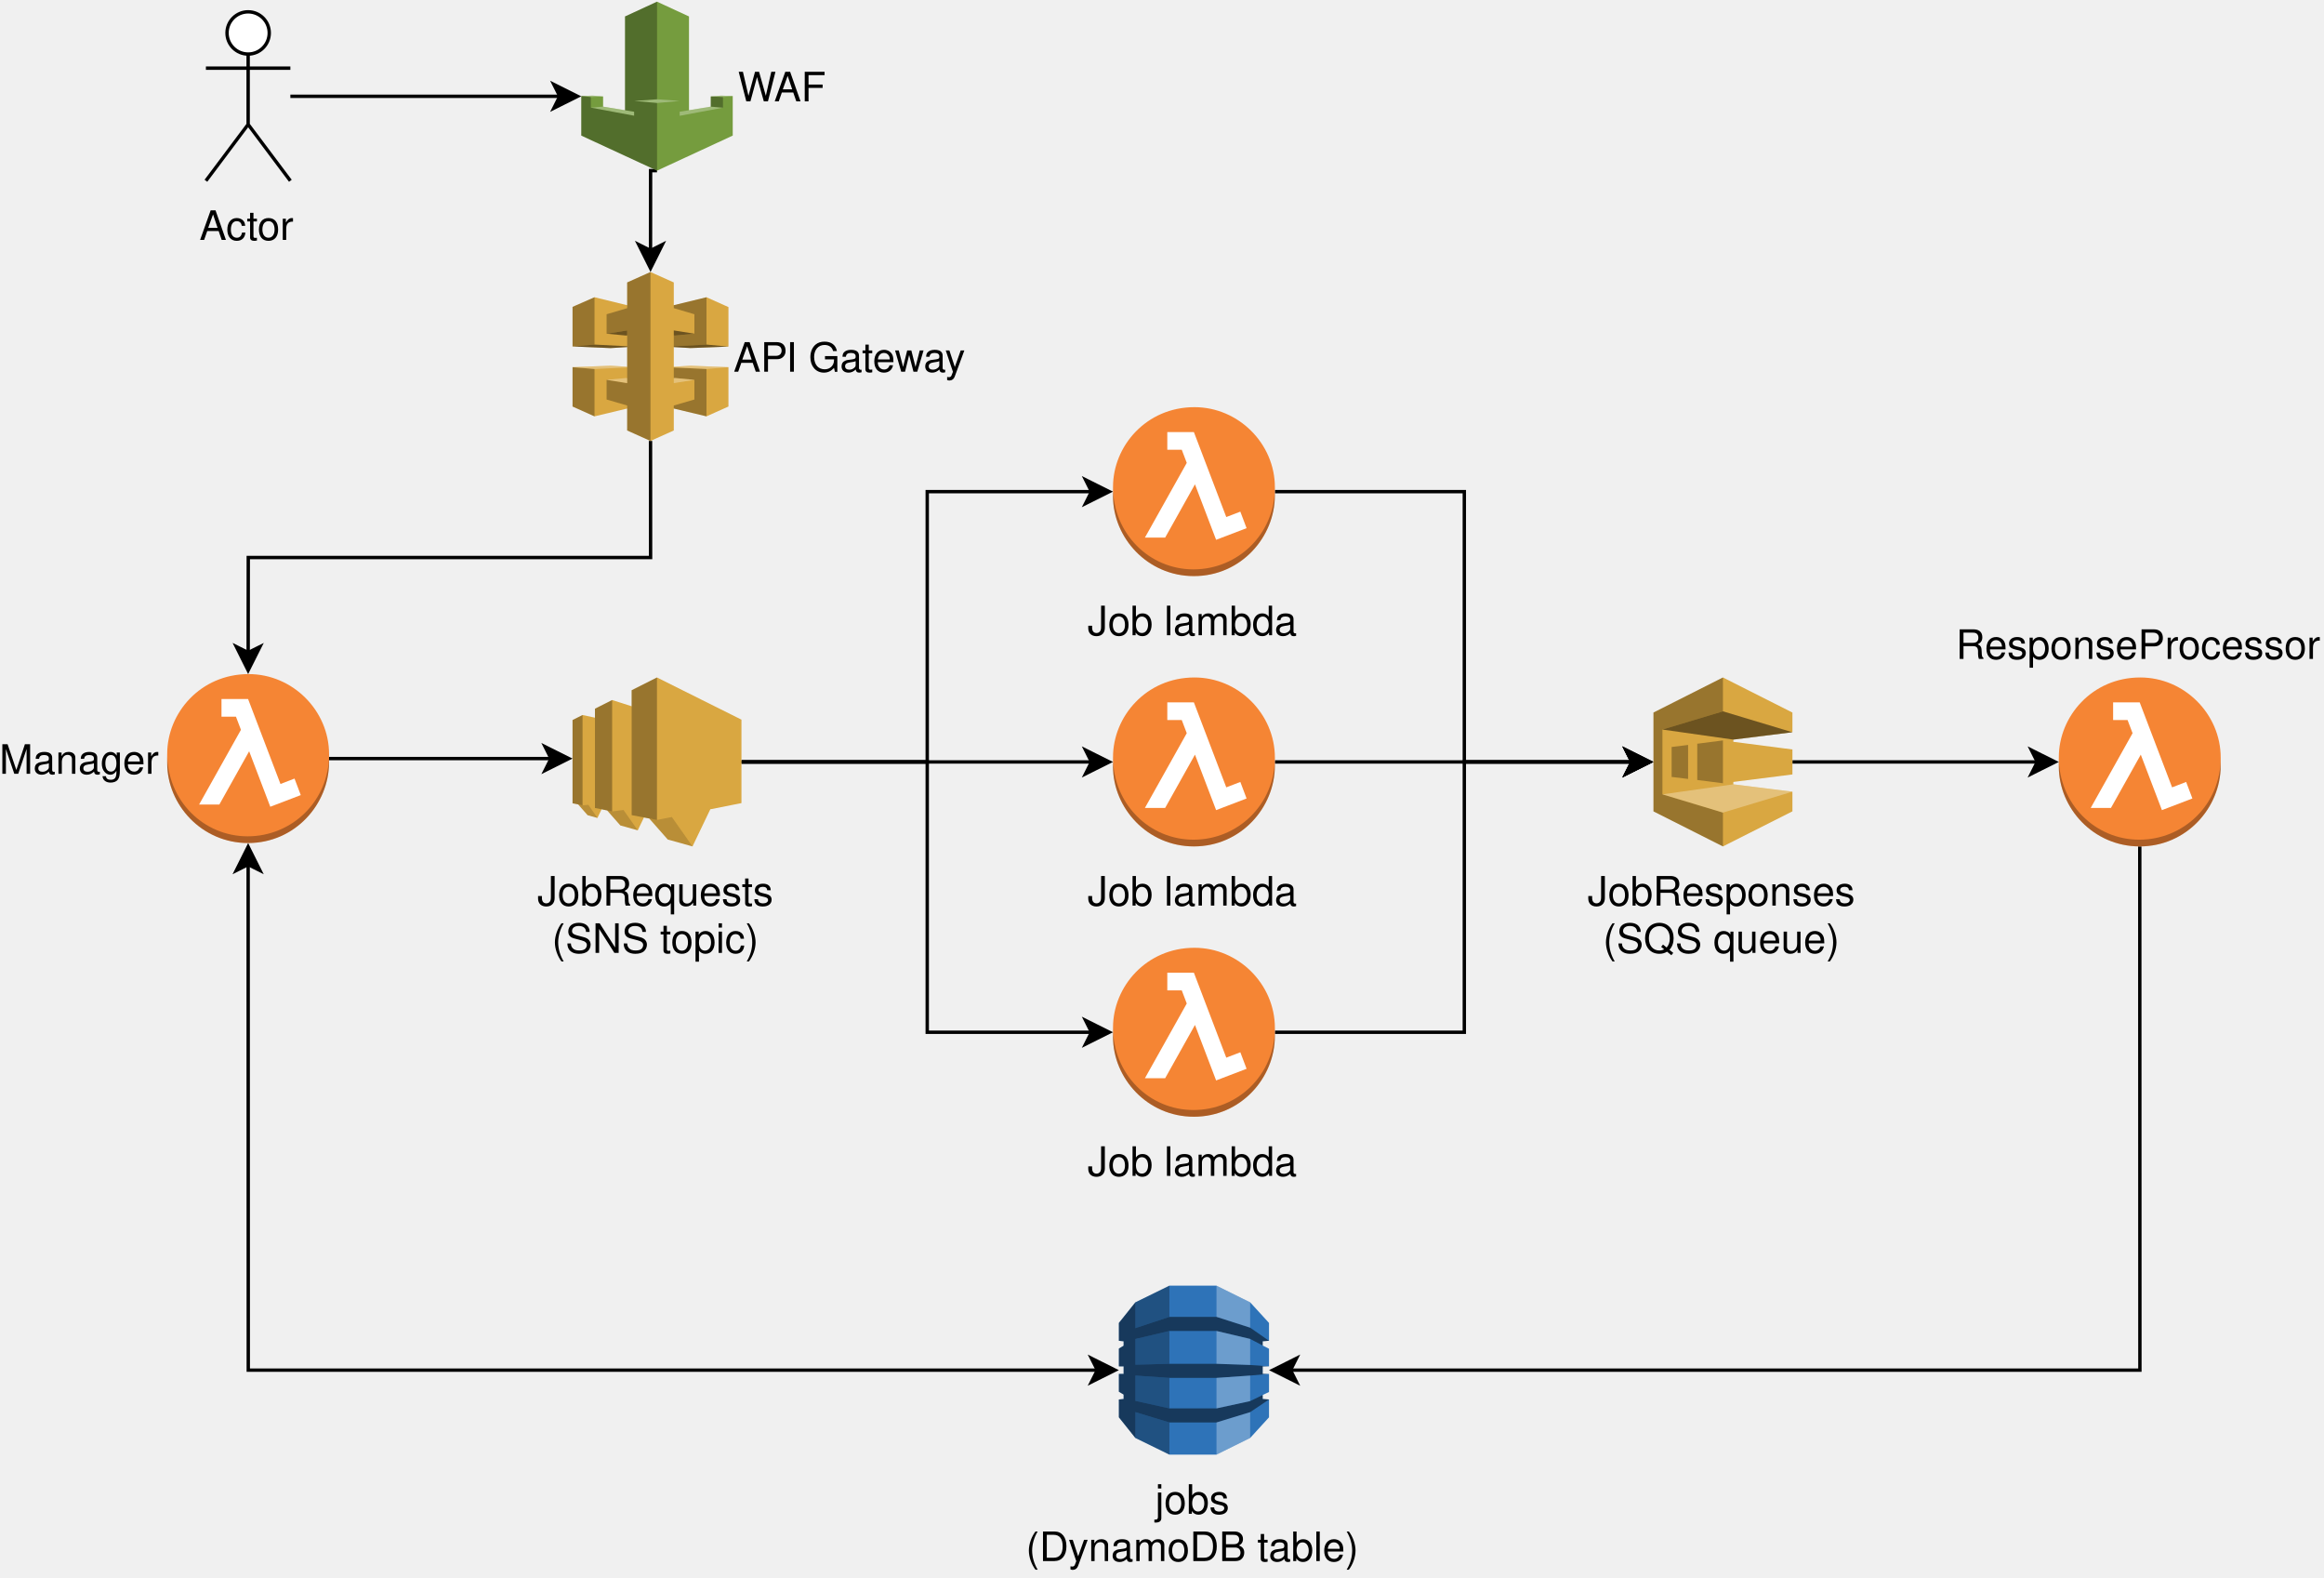
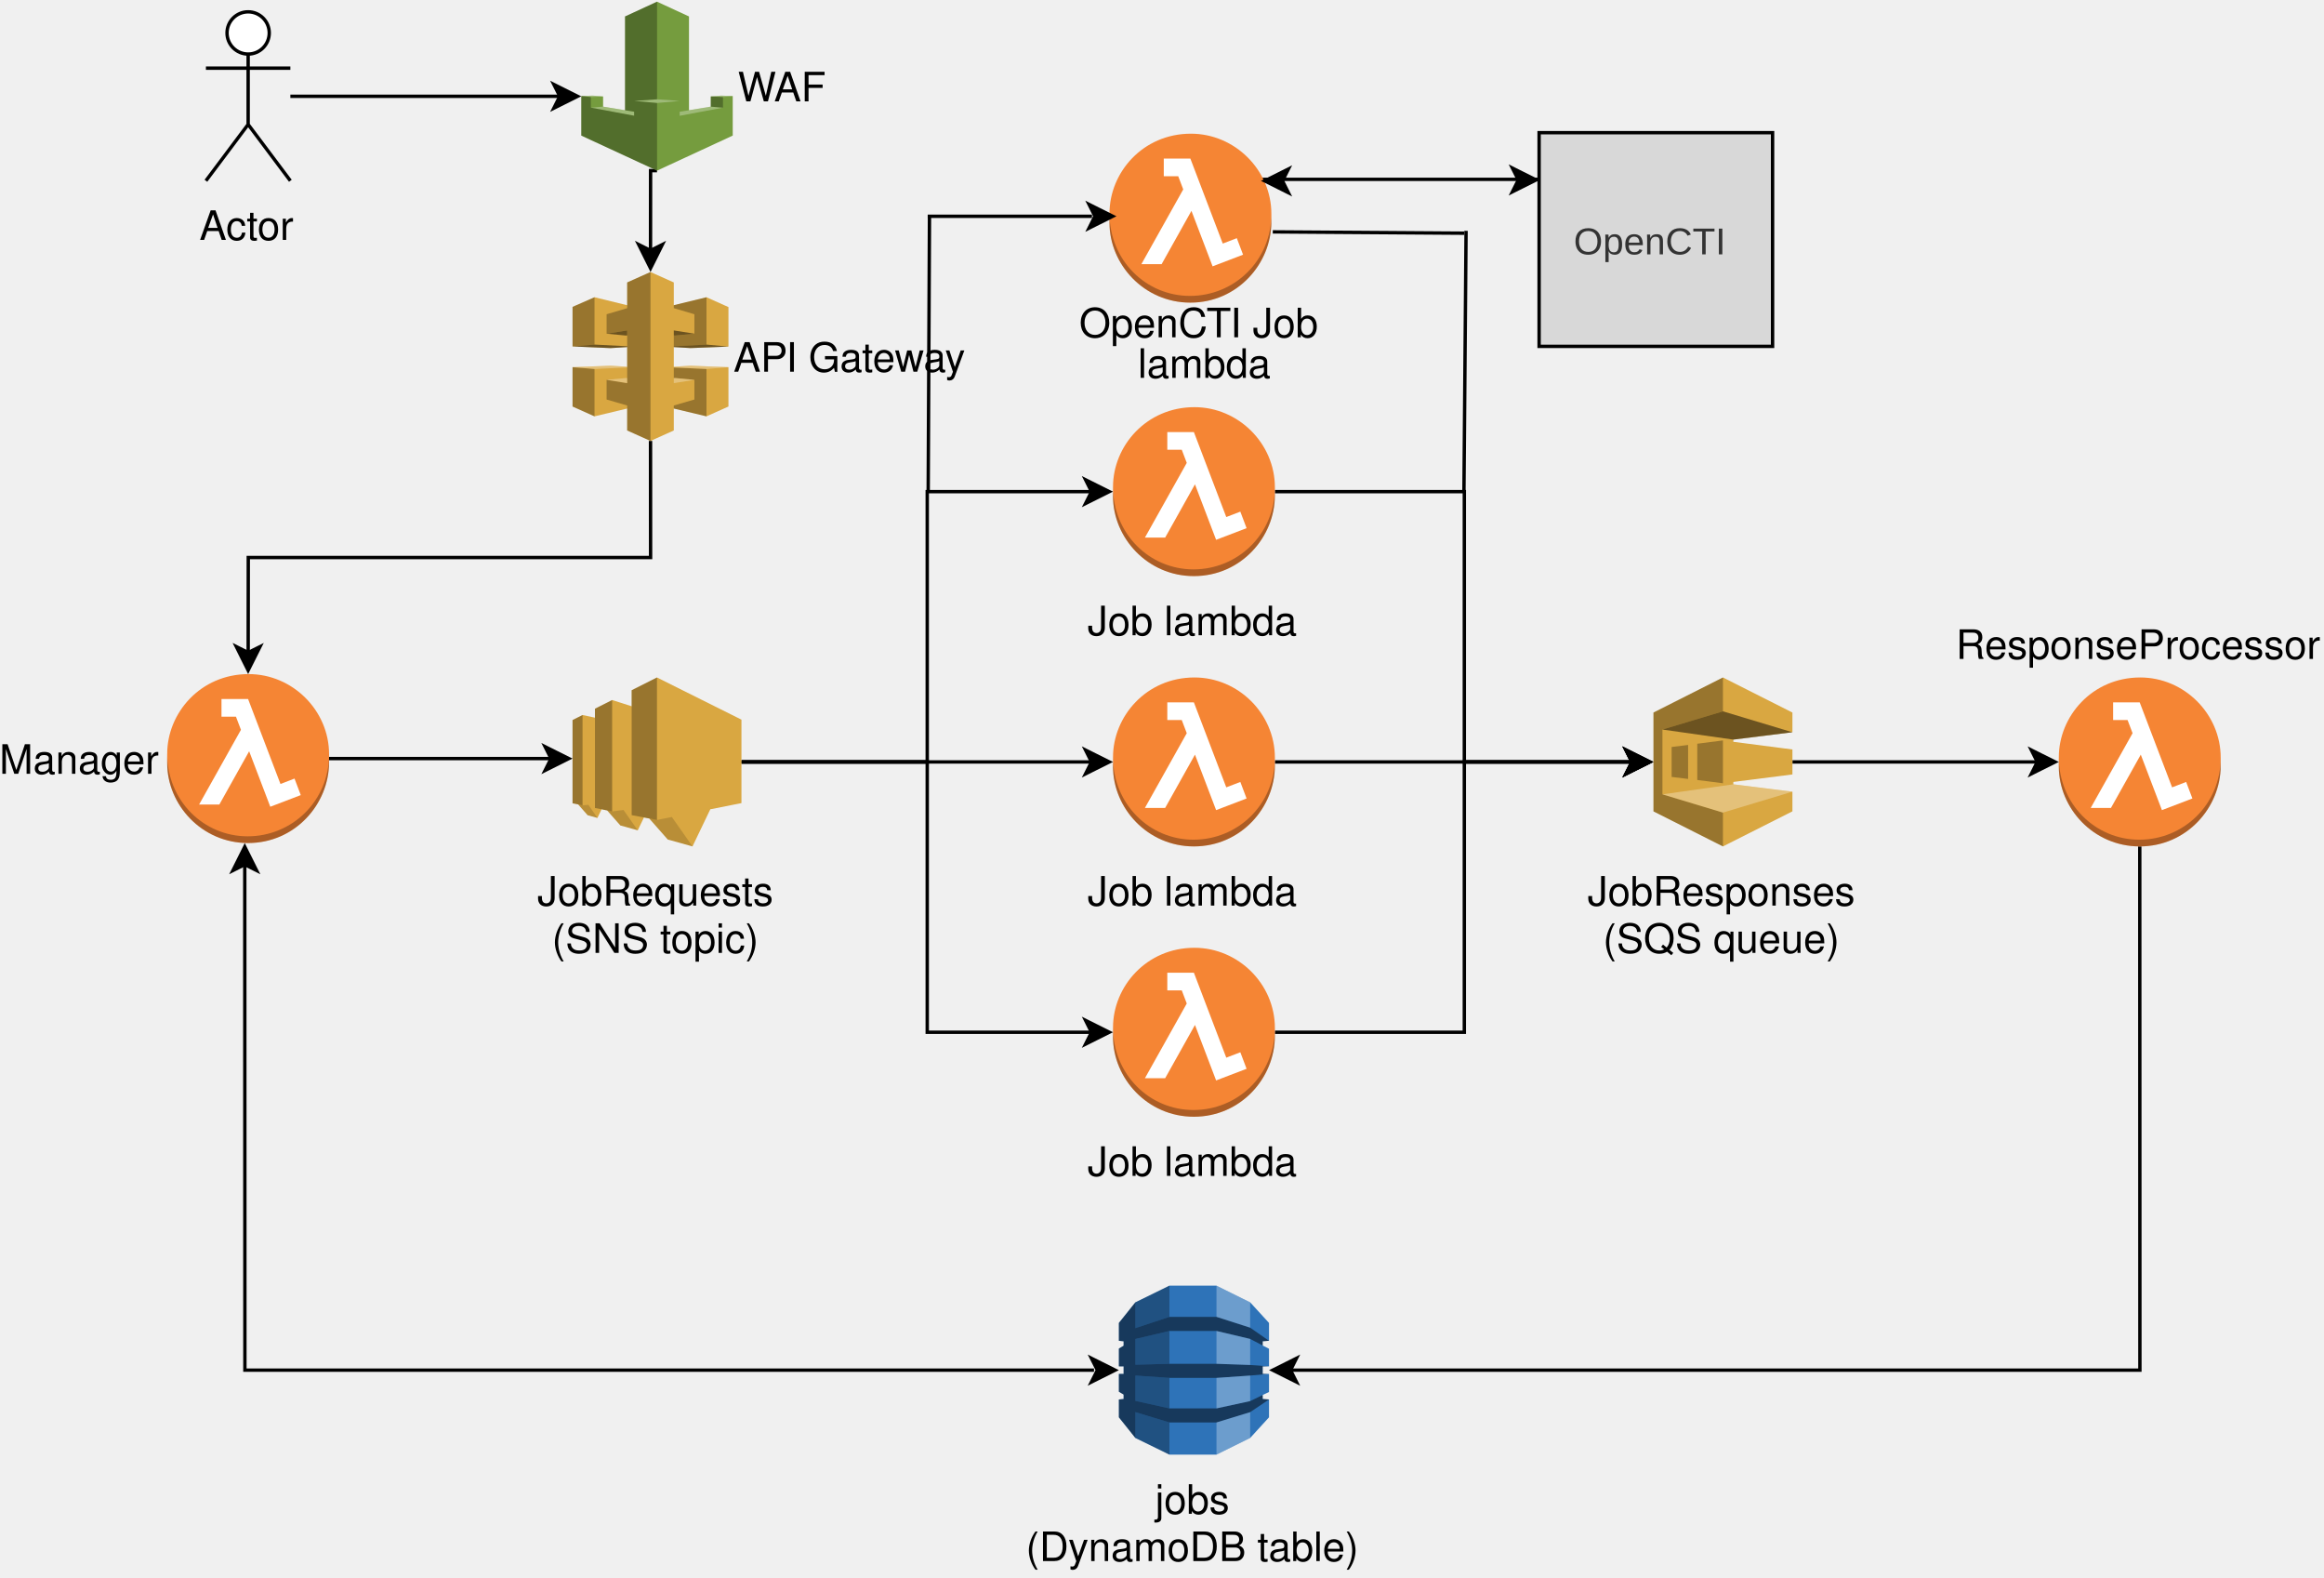
<svg xmlns="http://www.w3.org/2000/svg" style="background-color: rgb(255, 255, 255);" version="1.1" width="688px" height="467px" viewBox="-0.5 -0.5 688 467" content="&lt;mxfile host=&quot;app.diagrams.net&quot; modified=&quot;2020-12-10T18:27:41.331Z&quot; agent=&quot;5.0 (X11)&quot; etag=&quot;hDTgkEsBWNbFh_dH1DiG&quot; version=&quot;14.0.0&quot; type=&quot;device&quot;&gt;&lt;diagram id=&quot;nkbiEZi-PN4wPLvoxwZE&quot; name=&quot;AWS&quot;&gt;7VtLc6M4EP41rto9hAKEsX30MztT8cSbTFWSubhkkDETQEQSscmvX2GEAcOQxzrAZEL5gFqNJPrxdauFO2Ds7s4J9DdzbCKno8rmrgMmHVVVNFXtRD/ZDGOKPujHBIvYpmBKCdf2ExJEWVAD20Q0x8gwdpjt54kG9jxksBwNEoK3ebY1dvKz+tBCBcK1AZ0i9cY22Sam9rtySv8H2dYmmVmRRc8KGvcWwYEn5uuoYLa/4m4XJmMJfrqBJt5mSGDaAWOCMYvv3N0YOZFsE7F9x/Olfw4ZXZrDS5OOLq7G07N4sNlrHjm8IUEee/PQ9Ey9uJ0tteCGnM1C1yHz+dOZInT9CJ0AJWLYvywLEwEjk8tbNDFhG2xhDzrTlDraCxFF88i8lfJcYOxzosKJPxFjoTAeGDDMSfxlSHgrHto37qKG1NWT9mSX7Z2E2dYCEdtFDBFBpAwSNozsiRM87KGENrO5GGKeF8pRyJvigBiogg8Ia4fEQmK87YQaoal3Fz/C7f32Elz5c0voRY7kmDFZoaVzhPlrkJAzEORAZj/m7RoK97AOfKmO+Y1Q8yusCRQ0PjQYJgW1c3P3o9vAdWIGMHpEhNnc8y7gCjkLTG1mY4+zrDBj2M0wDB3bijpYpP8RDphje2h8AIBIF5D6cWNt7yLTeaVyopnQrlKconegSJoup5cYQKCdJsSxTaFD7cakTQY1EjT5P9ood0C5QQfc2exWdEf3wv1EK3W+qBFmGseu90tHfosfn9hHFa3opKWKAK1y0mTZGbP4ilec4EB3ZcKCiZS6mAnp5mAUb/RdKFoGV0eko1ECC+7OivIJCW4pkOJVLdeBZ8TDjtYcdcfYiWBjEgXWbr8LNE7nD5k2HyvpE0hdGxoAXc75P0iiewYAtJ40UOvEAL15DEj9/i6DCG/BgNTt73Je35pYDnpPg4Xjbm68H2D6dPVFR3frhC8LE6V8jcFE1aqzsXzxhRO4FNAWhieECdc2zb2ZHcPEoSNBCget2a9wAvr20hJrK2DEZDDsacorMMI5WiOJffXdsEOV89ihlGGHLim15g9FE/gw+YPWrzeBqHL4LDA86Ku77y7+1vvKdrp/6d0P1mZzSX65WRTzh984pJwgrcyFFMOBlNrGUVRRajGeUnVprYoqxR3iHHrQQsU9Yh3xJEH1mhLP46Aiwtl7xZR+PqSoYNB8Otr7SNjR+nS0qmT0bDqqNAUcVavOGM7NcNa6JHQL10Wc6HUH4+hNW5x8qlJ3kAMLrST91KQ+qBErus1DxQepXlUllc/mD43BQOlqWlDO+DSKp5btSFqQVPxhRlFZWK7fKqqWnS9zX6GHAFFGOypHErAbcmn9df3tOno97NvG3xn6CZOLkxTCqUdPUNh6vxziaLdRkkEkqUI9W43iVvP33Woo7UOFkqp2u+oPVavOGMUVoj72KFoQbCBKS06r3+73sXsfO/0BDZo6ADveXxzmfy9w0LXnwaHuUsSgeXj4IElDVYbY3rPxqlV/Ho2f/mhckrOX3jo8aPJrtT8AD16aLrQLD4rpwice1IAHit48HijqJyC8JyC89PC7XfXH4qZyX1SItxD5qsK/UVXhIUABanVV4aHNVYWu+oKNgyIpdZ5LFD9/+IlXOdVPQg+6eDLam/fKabX+zf1al+aqaAXqtAdG/RZYAdAVqaflDEEr+z5KkzTtJIbAm+l/L/Z9mT+4gOl/&lt;/diagram&gt;&lt;/mxfile&gt;">
-   <defs />
  <g>
    <path d="M 85.46 28 L 165.22 28" fill="none" stroke="#000000" stroke-miterlimit="10" pointer-events="stroke" />
    <path d="M 170.47 28 L 163.47 31.5 L 165.22 28 L 163.47 24.5 Z" fill="#000000" stroke="#000000" stroke-miterlimit="10" pointer-events="all" />
    <ellipse cx="72.96" cy="9.25" rx="6.25" ry="6.25" fill="#ffffff" stroke="#000000" pointer-events="all" />
    <path d="M 72.96 15.5 L 72.96 36.33 M 72.96 19.67 L 60.46 19.67 M 72.96 19.67 L 85.46 19.67 M 72.96 36.33 L 60.46 53 M 72.96 36.33 L 85.46 53" fill="none" stroke="#000000" stroke-miterlimit="10" pointer-events="all" />
    <g fill="#000000" font-family="Helvetica" text-anchor="middle" font-size="12px">
-       <text x="72.46" y="70.5">Actor</text>
+       <text x="72.46" y="70.5" style="white-space: pre;">Actor</text>
    </g>
    <path d="M 376.92 305 L 433 305 L 433 225 L 482.63 225" fill="none" stroke="#000000" stroke-miterlimit="10" pointer-events="stroke" />
    <path d="M 487.88 225 L 480.88 228.5 L 482.63 225 L 480.88 221.5 Z" fill="#000000" stroke="#000000" stroke-miterlimit="10" pointer-events="all" />
    <path d="M 352.93 330 C 339.25 330 329 318.7 329 306.37 L 329 303.57 C 329 291.57 338.79 280 353.11 280 C 366.12 280 376.92 290.77 376.92 303.72 L 376.91 306.17 C 376.91 318.39 366.94 330 352.93 330 Z" fill="#f58534" stroke="none" pointer-events="all" />
    <path d="M 329 303.57 C 329 317.51 339.82 328.01 352.81 328.01 C 365.92 328.01 376.92 317.63 376.92 303.72 L 376.91 306.17 C 376.91 318.4 366.94 330 352.93 330 C 339.18 330 329 318.66 329 306.37 Z" fill-opacity="0.3" fill="#000000" stroke="none" pointer-events="all" />
    <rect x="329" y="280" width="0" height="0" fill="none" stroke="#000000" pointer-events="all" />
    <path d="M 338.44 318.61 L 350.83 296.49 L 349.35 292.6 L 345.07 292.6 L 345.07 287.37 L 352.94 287.37 L 362.53 312.52 L 366.69 310.92 L 368.54 315.81 L 359.52 319.26 L 353.26 302.84 L 344.43 318.61 Z" fill="#ffffff" stroke="none" pointer-events="all" />
    <g fill="#000000" font-family="Helvetica" text-anchor="middle" font-size="12px">
-       <text x="352.46" y="347.5">Job lambda</text>
+       <text x="352.46" y="347.5" style="white-space: pre;">Job lambda</text>
    </g>
    <path d="M 192.08 130 L 192.1 164.5 L 73 164.5 L 72.97 192.63" fill="none" stroke="#000000" stroke-miterlimit="10" pointer-events="stroke" />
    <path d="M 72.96 197.88 L 69.47 190.88 L 72.97 192.63 L 76.47 190.89 Z" fill="#000000" stroke="#000000" stroke-miterlimit="10" pointer-events="all" />
    <path d="M 185.17 126.9 L 185.17 120.41 L 175.5 122.72 L 169 119.81 L 169 108.16 L 180.24 107.73 L 185.17 108.03 L 185.17 102.22 L 180.25 102.52 L 169 102.03 L 169 90.32 L 175.5 87.47 L 185.17 89.83 L 185.17 83.09 L 192.07 80 L 198.97 83.09 L 198.97 89.82 L 208.65 87.47 L 215.15 90.38 L 215.15 102.08 L 203.92 102.51 L 198.97 102.22 L 198.97 108.03 L 203.91 107.73 L 215.15 108.16 L 215.15 119.81 L 208.65 122.72 L 198.97 120.41 L 198.97 126.9 L 192.07 130 Z" fill="#d9a741" stroke="none" pointer-events="all" />
    <path d="M 208.65 101.48 L 198.97 101.97 L 198.97 98.76 L 199.31 98.81 L 205.07 98.26 L 205.07 92.5 L 198.97 90.7 L 198.97 89.82 L 208.65 87.47 Z M 208.65 122.72 L 198.97 120.41 L 198.97 119.51 L 205.07 117.74 L 205.07 111.92 L 199.32 111.37 L 198.97 111.41 L 198.97 108.26 L 208.65 108.7 Z M 179.08 98.26 L 179.08 92.5 L 185.17 90.71 L 185.17 83.09 L 192.07 80 L 192.07 130 L 185.17 126.9 L 185.17 119.51 L 179.08 117.74 L 179.08 111.92 L 185.17 112.89 L 185.17 97.29 Z M 175.5 101.48 L 169 102.03 L 169 90.32 L 175.5 87.47 Z M 175.5 122.72 L 169 119.81 L 169 108.16 L 175.5 108.7 Z" fill-opacity="0.3" fill="#000000" stroke="none" pointer-events="all" />
    <path d="M 184.83 98.81 L 179.08 98.26 L 185.17 97.29 L 185.17 98.77 Z M 215.15 102.08 L 203.92 102.51 L 198.97 102.22 L 198.97 101.97 L 208.65 101.48 Z M 198.97 98.76 L 198.97 97.29 L 205.07 98.26 L 199.31 98.81 Z M 180.25 102.52 L 169 102.03 L 175.5 101.48 L 185.17 101.97 L 185.17 102.22 Z" fill-opacity="0.5" fill="#000000" stroke="none" pointer-events="all" />
    <path d="M 208.65 108.7 L 198.97 108.26 L 198.97 108.03 L 203.91 107.73 L 215.15 108.16 Z M 198.97 112.89 L 198.97 111.41 L 199.32 111.37 L 205.07 111.92 Z M 185.17 112.89 L 179.08 111.92 L 184.83 111.37 L 185.17 111.42 Z M 175.5 108.7 L 169 108.16 L 180.24 107.73 L 185.17 108.03 L 185.17 108.26 Z" fill-opacity="0.3" fill="#ffffff" stroke="none" pointer-events="all" />
    <g fill="#000000" font-family="Helvetica" font-size="12px">
-       <text x="216.65" y="109.5">API Gateway</text>
+       <text x="216.65" y="109.5" style="white-space: pre;">API Gateway</text>
+       <path style="fill: rgb(216, 216, 216); stroke: rgb(0, 0, 0);" d="M 274.281 145.084 L 274.666 63.151" />
+       <path style="fill: rgb(216, 216, 216); stroke: rgb(0, 0, 0);" d="M 376.299 68.124 L 432.982 68.516" />
+       <path style="fill: rgb(216, 216, 216); stroke: rgb(0, 0, 0);" d="M 432.889 144.607 L 433.515 67.815" />
+       <path style="fill: rgb(216, 216, 216); stroke: rgb(0, 0, 0);" d="M 373.166 52.573 L 455.655 52.576" />
    </g>
    <path d="M 96.92 224 L 162.63 224" fill="none" stroke="#000000" stroke-miterlimit="10" pointer-events="stroke" />
    <path d="M 167.88 224 L 160.88 227.5 L 162.63 224 L 160.88 220.5 Z" fill="#000000" stroke="#000000" stroke-miterlimit="10" pointer-events="all" />
-     <path d="M 72.96 255.37 L 73 405 L 324.37 405" fill="none" stroke="#000000" stroke-miterlimit="10" pointer-events="stroke" />
-     <path d="M 72.96 250.12 L 76.46 257.12 L 72.96 255.37 L 69.46 257.12 Z" fill="#000000" stroke="#000000" stroke-miterlimit="10" pointer-events="all" />
+     <path d="M 71.96 251.262 L 72 405 L 323.37 405" fill="none" stroke="#000000" stroke-miterlimit="10" pointer-events="stroke" />
+     <path d="M 71.96 250.12 L 75.46 257.12 L 71.96 255.37 L 68.46 257.12 L 71.96 250.12 Z" fill="#000000" stroke="#000000" stroke-miterlimit="10" pointer-events="all" />
    <path d="M 329.62 405 L 322.62 408.5 L 324.37 405 L 322.62 401.5 Z" fill="#000000" stroke="#000000" stroke-miterlimit="10" pointer-events="all" />
    <path d="M 72.93 249 C 59.25 249 49 237.7 49 225.37 L 49 222.57 C 49 210.57 58.79 199 73.11 199 C 86.12 199 96.92 209.77 96.92 222.72 L 96.91 225.17 C 96.91 237.39 86.94 249 72.93 249 Z" fill="#f58534" stroke="none" pointer-events="all" />
    <path d="M 49 222.57 C 49 236.51 59.82 247.01 72.81 247.01 C 85.92 247.01 96.92 236.63 96.92 222.72 L 96.91 225.17 C 96.91 237.4 86.94 249 72.93 249 C 59.18 249 49 237.66 49 225.37 Z" fill-opacity="0.3" fill="#000000" stroke="none" pointer-events="all" />
    <rect x="49" y="199" width="0" height="0" fill="none" stroke="#000000" pointer-events="all" />
    <path d="M 58.44 237.61 L 70.83 215.49 L 69.35 211.6 L 65.07 211.6 L 65.07 206.37 L 72.94 206.37 L 82.53 231.52 L 86.69 229.92 L 88.54 234.81 L 79.52 238.26 L 73.26 221.84 L 64.43 237.61 Z" fill="#ffffff" stroke="none" pointer-events="all" />
    <g fill="#000000" font-family="Helvetica" text-anchor="end" font-size="12px">
-       <text x="46.5" y="228.5">Manager</text>
+       <text x="46.5" y="228.5" style="white-space: pre;">Manager</text>
    </g>
    <path d="M 194 50 L 192.1 50 L 192.08 73.63" fill="none" stroke="#000000" stroke-miterlimit="10" pointer-events="stroke" />
    <path d="M 192.08 78.88 L 188.58 71.88 L 192.08 73.63 L 195.58 71.88 Z" fill="#000000" stroke="#000000" stroke-miterlimit="10" pointer-events="all" />
    <path d="M 216.42 39.63 L 194.01 50 L 171.59 39.63 L 171.59 27.91 L 175.01 27.8 L 178.04 28.04 L 178.04 31.06 L 184.54 32.13 L 184.54 4.37 L 194.01 0 L 203.47 4.37 L 203.47 32.12 L 209.92 31.06 L 209.92 28.04 L 212.99 27.8 L 216.42 27.92 Z" fill="#759c3e" stroke="none" pointer-events="all" />
    <path d="M 213.53 28.22 L 209.92 28.04 L 212.99 27.8 L 216.42 27.92 Z M 200.71 33.77 L 200.71 32.57 L 209.92 31.06 L 213.53 31.37 Z M 194.01 29.98 L 187.24 29.37 L 194.01 28.88 L 200.72 29.37 Z M 178.04 28.04 L 174.42 28.22 L 171.59 27.91 L 175.01 27.8 Z M 187.23 33.75 L 174.42 31.36 L 178.04 31.06 L 187.23 32.57 Z" fill-opacity="0.3" fill="#ffffff" stroke="none" pointer-events="all" />
    <path d="M 213.53 31.37 L 209.92 31.06 L 209.92 28.04 L 213.53 28.22 Z M 194.01 50 L 171.59 39.63 L 171.59 27.91 L 174.42 28.22 L 174.42 31.36 L 187.23 33.75 L 187.23 32.57 L 184.54 32.13 L 184.54 4.37 L 194.01 0 L 194.01 28.88 L 187.24 29.37 L 194.01 29.98 Z" fill-opacity="0.3" fill="#000000" stroke="none" pointer-events="all" />
    <g fill="#000000" font-family="Helvetica" font-size="12px">
-       <text x="217.92" y="29.5">WAF</text>
+       <text x="217.92" y="29.5" style="white-space: pre;">WAF</text>
    </g>
    <path d="M 219 225 L 274 225 L 274 145 L 322.63 145" fill="none" stroke="#000000" stroke-miterlimit="10" pointer-events="stroke" />
    <path d="M 327.88 145 L 320.88 148.5 L 322.63 145 L 320.88 141.5 Z" fill="#000000" stroke="#000000" stroke-miterlimit="10" pointer-events="all" />
    <path d="M 219 225 L 322.63 225" fill="none" stroke="#000000" stroke-miterlimit="10" pointer-events="stroke" />
    <path d="M 327.88 225 L 320.88 228.5 L 322.63 225 L 320.88 221.5 Z" fill="#000000" stroke="#000000" stroke-miterlimit="10" pointer-events="all" />
    <path d="M 219 225 L 274 225 L 274 305 L 322.63 305" fill="none" stroke="#000000" stroke-miterlimit="10" pointer-events="stroke" />
    <path d="M 327.88 305 L 320.88 308.5 L 322.63 305 L 320.88 301.5 Z" fill="#000000" stroke="#000000" stroke-miterlimit="10" pointer-events="all" />
    <path d="M 219 237.18 L 209.78 239.01 L 204.51 250 L 197.18 247.95 L 191.72 241.75 L 190.13 241.44 L 188.31 245.23 L 183.15 243.79 L 179.24 239.35 L 177.59 239.02 L 176.37 241.57 L 173.46 240.76 L 170.67 237.58 L 169 237.24 L 169 212.6 L 171.96 211.11 L 175.63 211.9 L 175.63 209.25 L 180.72 206.68 L 186.5 208.52 L 186.5 203.78 L 193.99 200 L 219 212.48 Z" fill="#d9a741" stroke="none" pointer-events="all" />
    <path d="M 171.96 237.84 L 169 237.24 L 169 212.6 L 171.96 211.11 Z M 180.72 239.65 L 175.63 238.63 L 175.63 209.25 L 180.72 206.68 Z M 193.99 242.17 L 186.5 240.74 L 186.5 203.78 L 193.99 200 Z" fill-opacity="0.3" fill="#000000" stroke="none" pointer-events="all" />
    <path d="M 176.37 241.57 L 173.46 240.76 L 170.67 237.58 L 171.96 237.84 L 173.68 237.68 Z M 188.31 245.23 L 183.15 243.79 L 179.24 239.35 L 180.72 239.65 L 184.08 239.22 Z M 204.51 250 L 197.18 247.95 L 191.72 241.75 L 193.99 242.17 L 198.4 241.3 Z" fill-opacity="0.15" fill="#000000" stroke="none" pointer-events="all" />
    <g fill="#000000" font-family="Helvetica" text-anchor="middle" font-size="12px">
-       <text x="193.5" y="267.5">JobRequests</text>
-       <text x="193.5" y="281.5">(SNS topic)</text>
+       <text x="193.5" y="267.5" style="white-space: pre;">JobRequests</text>
+       <text x="193.5" y="281.5" style="white-space: pre;">(SNS topic)</text>
    </g>
    <path d="M 632.96 250 L 633 405 L 381.55 405" fill="none" stroke="#000000" stroke-miterlimit="10" pointer-events="stroke" />
    <path d="M 376.3 405 L 383.3 401.5 L 381.55 405 L 383.3 408.5 Z" fill="#000000" stroke="#000000" stroke-miterlimit="10" pointer-events="all" />
    <path d="M 632.93 250 C 619.25 250 609 238.7 609 226.37 L 609 223.57 C 609 211.57 618.79 200 633.11 200 C 646.12 200 656.92 210.77 656.92 223.72 L 656.91 226.17 C 656.91 238.39 646.94 250 632.93 250 Z" fill="#f58534" stroke="none" pointer-events="all" />
    <path d="M 609 223.57 C 609 237.51 619.82 248.01 632.81 248.01 C 645.92 248.01 656.92 237.63 656.92 223.72 L 656.91 226.17 C 656.91 238.4 646.94 250 632.93 250 C 619.18 250 609 238.66 609 226.37 Z" fill-opacity="0.3" fill="#000000" stroke="none" pointer-events="all" />
    <rect x="609" y="200" width="0" height="0" fill="none" stroke="#000000" pointer-events="all" />
    <path d="M 618.44 238.61 L 630.83 216.49 L 629.35 212.6 L 625.07 212.6 L 625.07 207.37 L 632.94 207.37 L 642.53 232.52 L 646.69 230.92 L 648.54 235.81 L 639.52 239.26 L 633.26 222.84 L 624.43 238.61 Z" fill="#ffffff" stroke="none" pointer-events="all" />
    <g fill="#000000" font-family="Helvetica" text-anchor="middle" font-size="12px">
-       <text x="632.46" y="194.5">ResponseProcessor</text>
+       <text x="632.46" y="194.5" style="white-space: pre;">ResponseProcessor</text>
    </g>
    <path d="M 376.92 225 L 482.63 225" fill="none" stroke="#000000" stroke-miterlimit="10" pointer-events="stroke" />
    <path d="M 487.88 225 L 480.88 228.5 L 482.63 225 L 480.88 221.5 Z" fill="#000000" stroke="#000000" stroke-miterlimit="10" pointer-events="all" />
    <path d="M 352.93 250 C 339.25 250 329 238.7 329 226.37 L 329 223.57 C 329 211.57 338.79 200 353.11 200 C 366.12 200 376.92 210.77 376.92 223.72 L 376.91 226.17 C 376.91 238.39 366.94 250 352.93 250 Z" fill="#f58534" stroke="none" pointer-events="all" />
    <path d="M 329 223.57 C 329 237.51 339.82 248.01 352.81 248.01 C 365.92 248.01 376.92 237.63 376.92 223.72 L 376.91 226.17 C 376.91 238.4 366.94 250 352.93 250 C 339.18 250 329 238.66 329 226.37 Z" fill-opacity="0.3" fill="#000000" stroke="none" pointer-events="all" />
    <rect x="329" y="200" width="0" height="0" fill="none" stroke="#000000" pointer-events="all" />
    <path d="M 338.44 238.61 L 350.83 216.49 L 349.35 212.6 L 345.07 212.6 L 345.07 207.37 L 352.94 207.37 L 362.53 232.52 L 366.69 230.92 L 368.54 235.81 L 359.52 239.26 L 353.26 222.84 L 344.43 238.61 Z" fill="#ffffff" stroke="none" pointer-events="all" />
    <g fill="#000000" font-family="Helvetica" text-anchor="middle" font-size="12px">
-       <text x="352.46" y="267.5">Job lambda</text>
+       <text x="352.46" y="267.5" style="white-space: pre;">Job lambda</text>
    </g>
    <path d="M 376.92 145 L 433 145 L 433 225 L 482.63 225" fill="none" stroke="#000000" stroke-miterlimit="10" pointer-events="stroke" />
    <path d="M 487.88 225 L 480.88 228.5 L 482.63 225 L 480.88 221.5 Z" fill="#000000" stroke="#000000" stroke-miterlimit="10" pointer-events="all" />
    <path d="M 352.93 170 C 339.25 170 329 158.7 329 146.37 L 329 143.57 C 329 131.57 338.79 120 353.11 120 C 366.12 120 376.92 130.77 376.92 143.72 L 376.91 146.17 C 376.91 158.39 366.94 170 352.93 170 Z" fill="#f58534" stroke="none" pointer-events="all" />
    <path d="M 329 143.57 C 329 157.51 339.82 168.01 352.81 168.01 C 365.92 168.01 376.92 157.63 376.92 143.72 L 376.91 146.17 C 376.91 158.4 366.94 170 352.93 170 C 339.18 170 329 158.66 329 146.37 Z" fill-opacity="0.3" fill="#000000" stroke="none" pointer-events="all" />
    <rect x="329" y="120" width="0" height="0" fill="none" stroke="#000000" pointer-events="all" />
    <path d="M 338.44 158.61 L 350.83 136.49 L 349.35 132.6 L 345.07 132.6 L 345.07 127.37 L 352.94 127.37 L 362.53 152.52 L 366.69 150.92 L 368.54 155.81 L 359.52 159.26 L 353.26 142.84 L 344.43 158.61 Z" fill="#ffffff" stroke="none" pointer-events="all" />
    <g fill="#000000" font-family="Helvetica" text-anchor="middle" font-size="12px">
-       <text x="352.46" y="187.5">Job lambda</text>
+       <text x="352.46" y="187.5" style="white-space: pre;">Job lambda</text>
    </g>
    <path d="M 530.13 225 L 602.63 225" fill="none" stroke="#000000" stroke-miterlimit="10" pointer-events="stroke" />
    <path d="M 607.88 225 L 600.88 228.5 L 602.63 225 L 600.88 221.5 Z" fill="#000000" stroke="#000000" stroke-miterlimit="10" pointer-events="all" />
    <path d="M 509.56 250 L 489 239.63 L 489 210.38 L 509.56 200 L 530.13 210.38 L 530.13 216.21 L 512.64 218.39 L 512.64 219.04 L 530.13 221.31 L 530.13 228.7 L 512.64 230.92 L 512.64 231.62 L 530.13 233.8 L 530.13 239.62 Z" fill="#d9a741" stroke="none" pointer-events="all" />
    <path d="M 499.25 230.03 L 494.37 229.43 L 494.37 220.57 L 499.25 219.97 Z M 509.56 231.31 L 501.96 230.34 L 501.96 219.61 L 509.56 218.63 Z M 509.56 250 L 489 239.63 L 489 210.38 L 509.56 200 L 509.56 210.02 L 491.65 215.41 L 491.65 234.59 L 509.56 239.99 Z" fill-opacity="0.3" fill="#000000" stroke="none" pointer-events="all" />
    <path d="M 512.64 218.39 L 491.65 215.41 L 509.56 210.02 L 530.13 216.21 Z" fill-opacity="0.5" fill="#000000" stroke="none" pointer-events="all" />
    <path d="M 512.64 231.62 L 530.13 233.8 L 509.56 239.99 L 491.65 234.59 Z" fill-opacity="0.3" fill="#ffffff" stroke="none" pointer-events="all" />
    <g fill="#000000" font-family="Helvetica" text-anchor="middle" font-size="12px">
-       <text x="509.07" y="267.5">JobResponses</text>
-       <text x="509.07" y="281.5">(SQS queue)</text>
+       <text x="509.07" y="267.5" style="white-space: pre;">JobResponses</text>
+       <text x="509.07" y="281.5" style="white-space: pre;">(SQS queue)</text>
    </g>
    <path d="M 345.69 430 L 335.62 425.07 L 330.74 418.96 L 330.74 413.68 L 332.14 413.54 L 332.14 412.22 L 330.74 411.38 L 330.74 406.11 L 332.14 406.11 L 332.14 403.88 L 330.74 403.88 L 330.74 398.62 L 332.14 397.77 L 332.14 396.46 L 330.74 396.31 L 330.74 391.03 L 335.62 384.93 L 345.69 380 L 359.63 380 L 369.6 384.93 L 375.18 391.03 L 375.18 396.31 L 373.3 396.45 L 373.3 397.7 L 375.18 398.67 L 375.18 403.88 L 373.3 403.88 L 373.3 406.11 L 375.18 406.11 L 375.18 411.46 L 373.3 412.36 L 373.3 413.54 L 375.18 413.68 L 375.18 418.96 L 369.6 425.07 L 359.63 430 Z" fill="#2e73b8" stroke="none" pointer-events="all" />
    <path d="M 345.69 389.23 L 335.62 392.57 L 335.62 384.93 L 345.69 380 Z M 345.69 403.12 L 335.62 403.39 L 335.62 395.78 L 345.69 393.4 Z M 345.69 416.32 L 335.62 414.09 L 335.62 406.6 L 345.69 407.29 Z M 345.69 430 L 335.62 425.07 L 335.62 417.42 L 345.69 420.48 Z" fill-opacity="0.3" fill="#000000" stroke="none" pointer-events="all" />
    <path d="M 375.18 413.68 L 369.6 417.43 L 359.63 420.48 L 345.69 420.48 L 335.62 417.42 L 335.62 425.07 L 330.74 418.96 L 330.74 413.68 L 332.14 413.54 L 332.14 412.22 L 330.74 411.38 L 330.74 406.11 L 332.14 406.11 L 332.14 403.88 L 330.74 403.88 L 330.74 398.62 L 332.14 397.77 L 332.14 396.46 L 330.74 396.31 L 330.74 391.03 L 335.62 384.93 L 335.62 392.57 L 345.69 389.23 L 359.63 389.23 L 369.6 392.43 L 375.18 396.31 L 373.3 396.45 L 373.3 397.7 L 369.6 395.76 L 359.63 393.4 L 345.69 393.4 L 335.62 395.78 L 335.62 403.39 L 345.69 403.12 L 359.63 403.12 L 369.6 403.47 L 375.18 403.88 L 373.3 403.88 L 373.3 406.11 L 375.18 406.11 L 369.6 406.6 L 359.63 407.29 L 345.69 407.29 L 335.62 406.6 L 335.62 414.09 L 345.69 416.32 L 359.63 416.32 L 369.6 414.16 L 373.3 412.36 L 373.3 413.54 Z" fill-opacity="0.5" fill="#000000" stroke="none" pointer-events="all" />
    <path d="M 359.63 389.23 L 359.63 380 L 369.6 384.93 L 369.6 392.43 Z" fill-opacity="0.3" fill="#ffffff" stroke="none" pointer-events="all" />
    <path d="M 359.63 393.4 L 369.6 395.76 L 369.6 403.47 L 359.63 403.12 Z" fill-opacity="0.3" fill="#ffffff" stroke="none" pointer-events="all" />
    <path d="M 359.63 407.29 L 369.6 406.6 L 369.6 414.16 L 359.63 416.32 Z" fill-opacity="0.3" fill="#ffffff" stroke="none" pointer-events="all" />
    <path d="M 359.63 420.48 L 369.6 417.43 L 369.6 425.07 L 359.63 430 Z" fill-opacity="0.3" fill="#ffffff" stroke="none" pointer-events="all" />
    <g fill="#000000" font-family="Helvetica" text-anchor="middle" font-size="12px">
-       <text x="352.46" y="447.5">jobs</text>
-       <text x="352.46" y="461.5">(DynamoDB table)</text>
+       <text x="352.46" y="447.5" style="white-space: pre;">jobs</text>
+       <text x="352.46" y="461.5" style="white-space: pre;">(DynamoDB table)</text>
    </g>
+     <path d="M 351.888 89.065 C 338.208 89.065 327.958 77.765 327.958 65.435 L 327.958 62.635 C 327.958 50.635 337.748 39.065 352.068 39.065 C 365.078 39.065 375.878 49.835 375.878 62.785 L 375.868 65.235 C 375.868 77.455 365.898 89.065 351.888 89.065 Z" fill="#f58534" stroke="none" pointer-events="all" />
+     <path d="M 327.958 62.635 C 327.958 76.575 338.778 87.075 351.768 87.075 C 364.878 87.075 375.878 76.695 375.878 62.785 L 375.868 65.235 C 375.868 77.465 365.898 89.065 351.888 89.065 C 338.138 89.065 327.958 77.725 327.958 65.435 L 327.958 62.635 Z" fill-opacity="0.3" fill="#000000" stroke="none" pointer-events="all" />
+     <path d="M 337.398 77.675 L 349.788 55.555 L 348.308 51.665 L 344.028 51.665 L 344.028 46.435 L 351.898 46.435 L 361.488 71.585 L 365.648 69.985 L 367.498 74.875 L 358.478 78.325 L 352.218 61.905 L 343.388 77.675 L 337.398 77.675 Z" fill="#ffffff" stroke="none" pointer-events="all" />
+     <g fill="#000000" font-family="Helvetica" text-anchor="middle" font-size="12px" transform="matrix(1, 0, 0, 1, -1.041596, -80.93477)">
+       <text x="382.947" y="186.74" style="white-space: pre; font-size: 12px;" transform="matrix(1, 0, 0, 1, -27.55494, -6.49027)">OpenCTI Job<tspan x="382.947" dy="1em">​</tspan> lambda</text>
+       <text style="white-space: pre; fill: rgb(51, 51, 51); font-family: Arial, sans-serif; font-size: 11.1px;" x="488.693" y="204.827"> </text>
+     </g>
+     <path d="M 274.141 63.511 L 322.771 63.511" fill="none" stroke="#000000" stroke-miterlimit="10" pointer-events="stroke" />
+     <path d="M 328.904 63.5 L 321.904 67 L 323.654 63.5 L 321.904 60 L 328.904 63.5 Z" fill="#000000" stroke="#000000" stroke-miterlimit="10" pointer-events="all" />
+     <path d="M 454.244 52.756 L 447.244 56.256 L 448.994 52.756 L 447.244 49.256 L 454.244 52.756 Z" fill="#000000" stroke="#000000" stroke-miterlimit="10" pointer-events="all" />
+     <path d="M 380.916 53.034 L 373.916 49.534 L 375.666 53.034 L 373.916 56.534 L 380.916 53.034 Z" fill="#000000" stroke="#000000" stroke-miterlimit="10" pointer-events="all" transform="matrix(-1, 0, 0, -1, 754.832, 106.068)" />
  </g>
+   <rect x="455.139" y="38.765" width="69.117" height="63.245" style="fill: rgb(216, 216, 216); stroke: rgb(0, 0, 0);" />
+   <text style="white-space: pre; fill: rgb(51, 51, 51); font-family: Arial, sans-serif; font-size: 11.1px;" x="465.376" y="74.781"> OpenCTI</text>
</svg>
